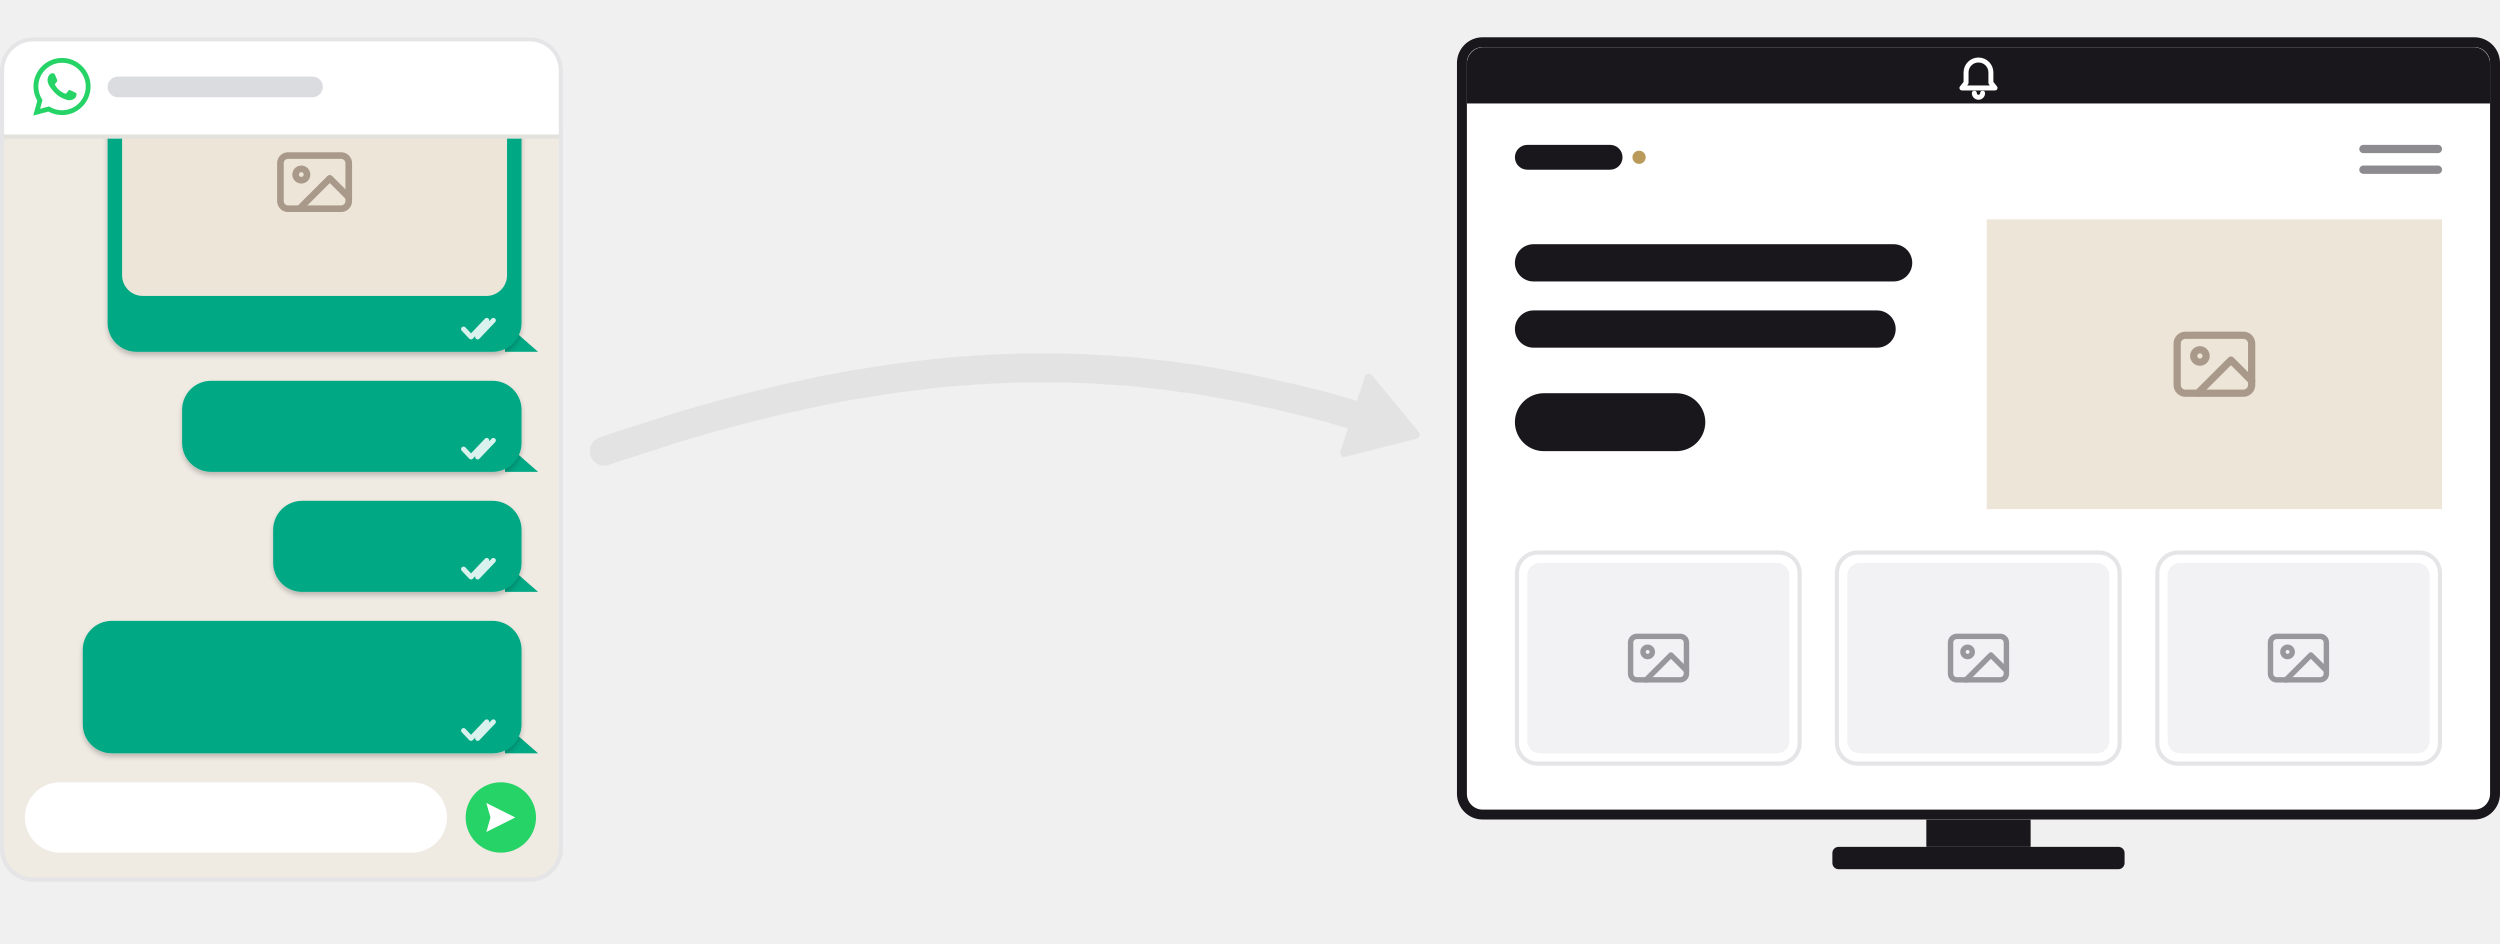
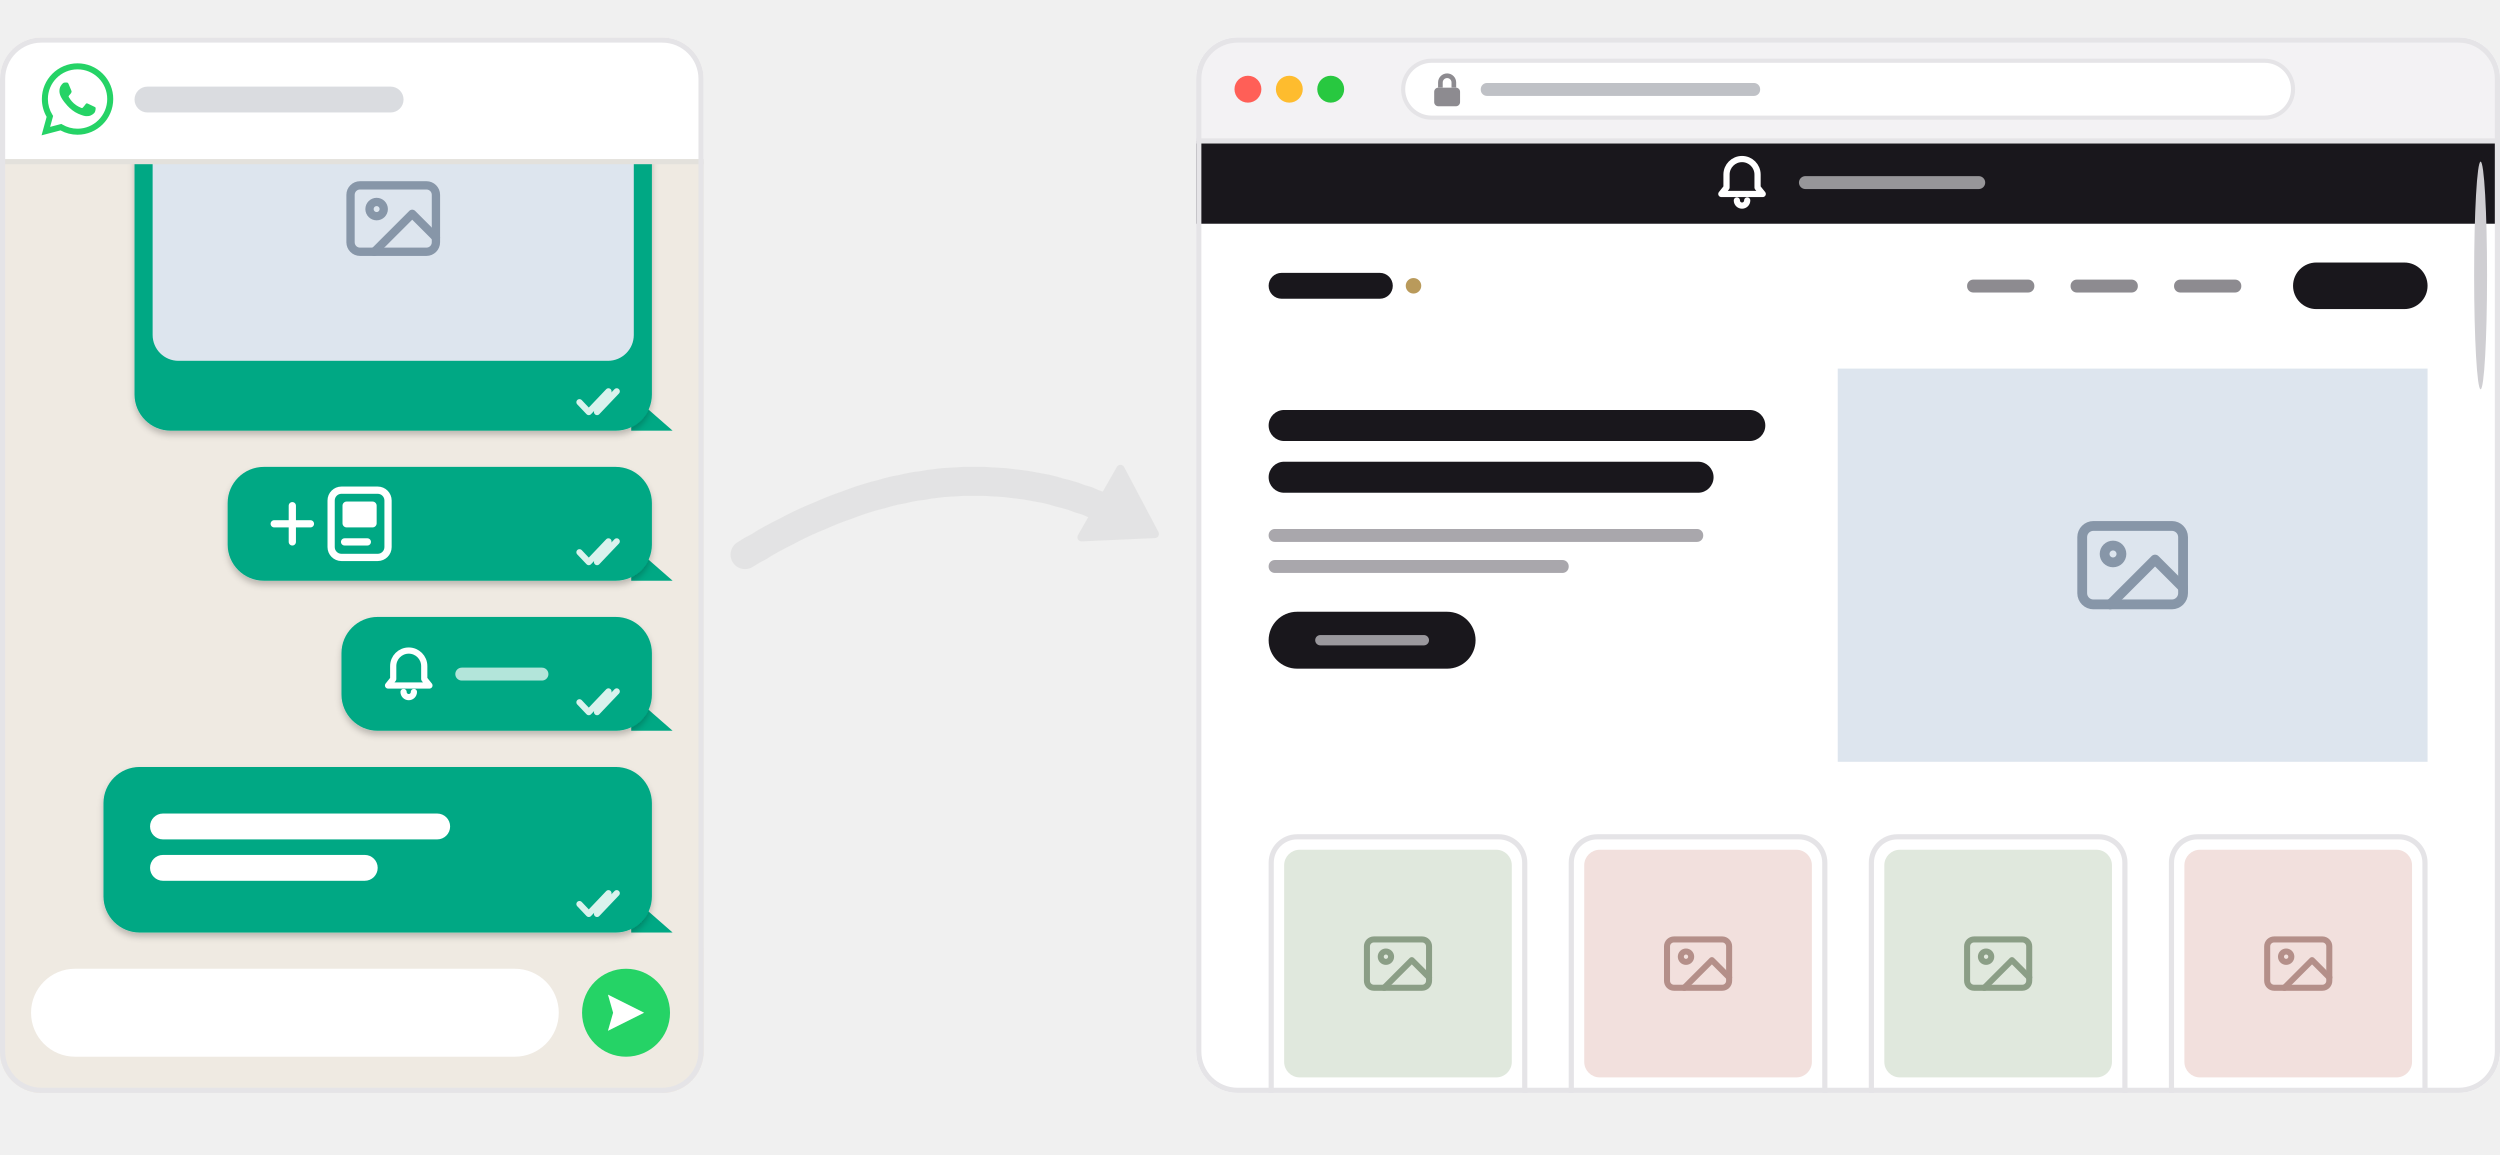
- <svg xmlns="http://www.w3.org/2000/svg" viewBox="0 0 604 228" width="604" height="228">
+ <svg xmlns="http://www.w3.org/2000/svg" viewBox="0 0 604 279" width="604" height="279">
  <style>g, rect, path { transform-box: fill-box; }
.foto-vieja, .foto-nueva, .fila, .titulo1-viejo, .titulo1-nuevo, .titulo2-viejo, .titulo2-nuevo, .aviso { transform-origin: center; }
.m { transform-origin: 100% 100%; }
.foto-vieja, .titulo1-viejo, .titulo2-viejo { opacity: 0; }
.contenido { transform: translateY(16px); }
- .m, .foto-vieja, .foto-nueva, .fila, .s1, .s2, .s3, .titulo1-viejo, .titulo1-nuevo, .titulo2-viejo, .titulo2-nuevo, .aviso, .contenido { animation: 12.0s linear infinite; }
+ .m, .foto-vieja, .foto-nueva, .fila, .s1, .s2, .s3, .s4, .titulo1-viejo, .titulo1-nuevo, .titulo2-viejo, .titulo2-nuevo, .aviso, .contenido { animation: 12.0s linear infinite; }
.m1 { animation-name: m1; }
.m2 { animation-name: m2; }
.m3 { animation-name: m3; }
.m4 { animation-name: m4; }
.foto-vieja { animation-name: foto-vieja; }
.foto-nueva { animation-name: foto-nueva; }
.fila { animation-name: fila; }
.s1 { animation-name: s1; }
.s2 { animation-name: s2; }
.s3 { animation-name: s3; }
+ .s4 { animation-name: s4; }
.aviso { animation-name: aviso; }
.contenido { animation-name: contenido; }
.titulo1-viejo { animation-name: titulo1-viejo; }
.titulo1-nuevo { animation-name: titulo1-nuevo; }
.titulo2-viejo { animation-name: titulo2-viejo; }
.titulo2-nuevo { animation-name: titulo2-nuevo; }
@media (prefers-reduced-motion: reduce) { * { animation: none !important; } }
@keyframes m1 { 0.00% { opacity: 0; transform: translate(22px, 127px) scale(.55); } 6.67% { opacity: 0; transform: translate(22px, 127px) scale(.55); animation-timing-function: cubic-bezier(.3,1.5,.5,1); } 10.83% { opacity: 1; transform: translateY(97px); } 27.50% { opacity: 1; transform: translateY(97px); animation-timing-function: cubic-bezier(.2,.8,.2,1); } 30.83% { opacity: 1; transform: translateY(68px); } 48.33% { opacity: 1; transform: translateY(68px); animation-timing-function: cubic-bezier(.2,.8,.2,1); } 51.67% { opacity: 1; transform: translateY(39px); } 69.17% { opacity: 1; transform: translateY(39px); animation-timing-function: cubic-bezier(.2,.8,.2,1); } 72.50% { opacity: 1; transform: translateY(0px); } 90.00% { opacity: 1; transform: none; } 94.17% { opacity: 0; transform: none; } 100.00% { opacity: 0; transform: translate(22px, 127px) scale(.55); } }
@keyframes m2 { 0.00% { opacity: 0; transform: translate(22px, 98px) scale(.55); } 27.50% { opacity: 0; transform: translate(22px, 98px) scale(.55); animation-timing-function: cubic-bezier(.3,1.5,.5,1); } 31.67% { opacity: 1; transform: translateY(68px); } 48.33% { opacity: 1; transform: translateY(68px); animation-timing-function: cubic-bezier(.2,.8,.2,1); } 51.67% { opacity: 1; transform: translateY(39px); } 69.17% { opacity: 1; transform: translateY(39px); animation-timing-function: cubic-bezier(.2,.8,.2,1); } 72.50% { opacity: 1; transform: translateY(0px); } 90.00% { opacity: 1; transform: none; } 94.17% { opacity: 0; transform: none; } 100.00% { opacity: 0; transform: translate(22px, 98px) scale(.55); } }
@keyframes m3 { 0.00% { opacity: 0; transform: translate(22px, 69px) scale(.55); } 48.33% { opacity: 0; transform: translate(22px, 69px) scale(.55); animation-timing-function: cubic-bezier(.3,1.5,.5,1); } 52.50% { opacity: 1; transform: translateY(39px); } 69.17% { opacity: 1; transform: translateY(39px); animation-timing-function: cubic-bezier(.2,.8,.2,1); } 72.50% { opacity: 1; transform: translateY(0px); } 90.00% { opacity: 1; transform: none; } 94.17% { opacity: 0; transform: none; } 100.00% { opacity: 0; transform: translate(22px, 69px) scale(.55); } }
@keyframes m4 { 0.00% { opacity: 0; transform: translate(22px, 30px) scale(.55); } 69.17% { opacity: 0; transform: translate(22px, 30px) scale(.55); animation-timing-function: cubic-bezier(.3,1.5,.5,1); } 73.33% { opacity: 1; transform: translateY(0px); } 90.00% { opacity: 1; transform: none; } 94.17% { opacity: 0; transform: none; } 100.00% { opacity: 0; transform: translate(22px, 30px) scale(.55); } }
@keyframes foto-vieja { 0.00% { opacity: 1; transform: none; } 9.17% { opacity: 1; transform: none; animation-timing-function: cubic-bezier(.5,0,.75,0); } 11.25% { opacity: 1; transform: scale(0); } 11.33% { opacity: 0; transform: none; } 90.00% { opacity: 0; transform: none; animation-timing-function: cubic-bezier(.2,.8,.2,1); } 95.00% { opacity: 1; transform: none; } 100.00% { opacity: 1; transform: none; } }
@keyframes foto-nueva { 0.00% { opacity: 0; transform: scale(0); } 11.17% { opacity: 0; transform: scale(0); } 11.25% { opacity: 1; transform: scale(0); animation-timing-function: cubic-bezier(.2,.8,.2,1); } 13.08% { opacity: 1; transform: scale(1.14); animation-timing-function: ease-in-out; } 14.25% { opacity: 1; transform: scale(.95); animation-timing-function: ease-in-out; } 15.42% { opacity: 1; transform: none; } 90.00% { opacity: 1; transform: none; animation-timing-function: cubic-bezier(.2,.8,.2,1); } 95.00% { opacity: 0; transform: none; } 100.00% { opacity: 0; transform: scale(0); } }
@keyframes fila { 0.00% { transform: none; } 30.00% { transform: none; animation-timing-function: cubic-bezier(.5,0,.75,0); } 32.08% { transform: scale(0); } 32.17% { transform: scale(0); animation-timing-function: cubic-bezier(.2,.8,.2,1); } 34.00% { transform: scale(1.14); animation-timing-function: ease-in-out; } 35.17% { transform: scale(.95); animation-timing-function: ease-in-out; } 36.33% { transform: none; } 100.00% { transform: none; } }
- @keyframes s1 { 0.00% { transform: translateX(38.7px); } 32.08% { transform: translateX(38.7px); } 32.17% { transform: none; } 90.00% { transform: none; animation-timing-function: cubic-bezier(.2,.8,.2,1); } 95.00% { transform: translateX(38.7px); } 100.00% { transform: translateX(38.7px); } }
- @keyframes s2 { 0.00% { transform: translateX(38.7px); } 32.08% { transform: translateX(38.7px); } 32.17% { transform: none; } 90.00% { transform: none; animation-timing-function: cubic-bezier(.2,.8,.2,1); } 95.00% { transform: translateX(38.7px); } 100.00% { transform: translateX(38.7px); } }
- @keyframes s3 { 0.00% { opacity: 0; } 32.08% { opacity: 0; } 32.17% { opacity: 1; } 90.00% { opacity: 1; animation-timing-function: cubic-bezier(.2,.8,.2,1); } 95.00% { opacity: 0; } 100.00% { opacity: 0; } }
+ @keyframes s1 { 0.00% { transform: translateX(29px); } 32.08% { transform: translateX(29px); } 32.17% { transform: none; } 90.00% { transform: none; animation-timing-function: cubic-bezier(.2,.8,.2,1); } 95.00% { transform: translateX(29px); } 100.00% { transform: translateX(29px); } }
+ @keyframes s2 { 0.00% { transform: translateX(29px); } 32.08% { transform: translateX(29px); } 32.17% { transform: none; } 90.00% { transform: none; animation-timing-function: cubic-bezier(.2,.8,.2,1); } 95.00% { transform: translateX(29px); } 100.00% { transform: translateX(29px); } }
+ @keyframes s3 { 0.00% { transform: translateX(29px); } 32.08% { transform: translateX(29px); } 32.17% { transform: none; } 90.00% { transform: none; animation-timing-function: cubic-bezier(.2,.8,.2,1); } 95.00% { transform: translateX(29px); } 100.00% { transform: translateX(29px); } }
+ @keyframes s4 { 0.00% { opacity: 0; } 32.08% { opacity: 0; } 32.17% { opacity: 1; } 90.00% { opacity: 1; animation-timing-function: cubic-bezier(.2,.8,.2,1); } 95.00% { opacity: 0; } 100.00% { opacity: 0; } }
@keyframes aviso { 0.00% { opacity: 0; transform: scale(0); } 51.42% { opacity: 0; transform: scale(0); } 51.50% { opacity: 1; transform: scale(0); animation-timing-function: cubic-bezier(.2,.8,.2,1); } 53.33% { opacity: 1; transform: scale(1.14); animation-timing-function: ease-in-out; } 54.50% { opacity: 1; transform: scale(.95); animation-timing-function: ease-in-out; } 55.67% { opacity: 1; transform: none; } 90.00% { opacity: 1; transform: none; animation-timing-function: cubic-bezier(.2,.8,.2,1); } 95.00% { opacity: 0; transform: none; } 100.00% { opacity: 0; transform: scale(0); } }
@keyframes contenido { 0.00% { transform: none; } 50.83% { transform: none; animation-timing-function: cubic-bezier(.2,.8,.2,1); } 54.17% { transform: translateY(16px); } 90.00% { transform: translateY(16px); animation-timing-function: cubic-bezier(.2,.8,.2,1); } 95.00% { transform: none; } 100.00% { transform: none; } }
@keyframes titulo1-viejo { 0.00% { opacity: 1; transform: none; } 71.67% { opacity: 1; transform: none; animation-timing-function: cubic-bezier(.5,0,.75,0); } 73.75% { opacity: 1; transform: scale(0); } 73.83% { opacity: 0; transform: none; } 90.00% { opacity: 0; transform: none; animation-timing-function: cubic-bezier(.2,.8,.2,1); } 95.00% { opacity: 1; transform: none; } 100.00% { opacity: 1; transform: none; } }
@keyframes titulo1-nuevo { 0.00% { opacity: 0; transform: scale(0); } 73.67% { opacity: 0; transform: scale(0); } 73.75% { opacity: 1; transform: scale(0); animation-timing-function: cubic-bezier(.2,.8,.2,1); } 75.58% { opacity: 1; transform: scale(1.14); animation-timing-function: ease-in-out; } 76.75% { opacity: 1; transform: scale(.95); animation-timing-function: ease-in-out; } 77.92% { opacity: 1; transform: none; } 90.00% { opacity: 1; transform: none; animation-timing-function: cubic-bezier(.2,.8,.2,1); } 95.00% { opacity: 0; transform: none; } 100.00% { opacity: 0; transform: scale(0); } }
@keyframes titulo2-viejo { 0.00% { opacity: 1; transform: none; } 72.33% { opacity: 1; transform: none; animation-timing-function: cubic-bezier(.5,0,.75,0); } 74.42% { opacity: 1; transform: scale(0); } 74.50% { opacity: 0; transform: none; } 90.00% { opacity: 0; transform: none; animation-timing-function: cubic-bezier(.2,.8,.2,1); } 95.00% { opacity: 1; transform: none; } 100.00% { opacity: 1; transform: none; } }
@keyframes titulo2-nuevo { 0.00% { opacity: 0; transform: scale(0); } 74.33% { opacity: 0; transform: scale(0); } 74.42% { opacity: 1; transform: scale(0); animation-timing-function: cubic-bezier(.2,.8,.2,1); } 76.25% { opacity: 1; transform: scale(1.14); animation-timing-function: ease-in-out; } 77.42% { opacity: 1; transform: scale(.95); animation-timing-function: ease-in-out; } 78.58% { opacity: 1; transform: none; } 90.00% { opacity: 1; transform: none; animation-timing-function: cubic-bezier(.2,.8,.2,1); } 95.00% { opacity: 0; transform: none; } 100.00% { opacity: 0; transform: scale(0); } }</style>
  <defs>
    <filter id="papel" x="-10%" y="-10%" width="120%" height="140%">
      <feDropShadow dx="0" dy="0.8" stdDeviation="0.6" flood-color="#0b141a" flood-opacity="0.22" />
    </filter>
  </defs>
  <g opacity="0.06">
-     <path d="M146 109 L149.5 107.8 L153 106.7 L156.4 105.6 L159.8 104.5 L163.2 103.4 L166.6 102.4 L170 101.4 L173.3 100.5 L176.6 99.6 L180 98.7 L183.3 97.9 L186.5 97.1 L189.8 96.3 L193.1 95.6 L196.3 94.9 L199.5 94.2 L202.8 93.6 L206 93 L209.2 92.5 L212.4 92 L215.6 91.5 L218.7 91.1 L221.9 90.7 L225.1 90.3 L228.2 90 L231.4 89.7 L234.5 89.5 L237.7 89.3 L240.8 89.1 L244 89 L247.2 88.9 L250.3 88.9 L253.5 88.9 L256.6 88.9 L259.8 89 L262.9 89.1 L266.1 89.3 L269.3 89.5 L272.4 89.7 L275.6 90 L278.8 90.4 L282 90.7 L285.2 91.2 L288.5 91.6 L291.7 92.1 L294.9 92.7 L298.2 93.3 L301.5 93.9 L304.7 94.6 L308 95.3 L311.4 96.1 L314.7 96.9 L318 97.7 L321.4 98.6 L324.8 99.6 L328.2 100.6 L331.6 101.6" fill="none" stroke="#19171c" stroke-width="7" stroke-linecap="round" />
-     <path d="M342 105 L324.8 109.4 L330.7 91.3 Z" fill="#19171c" stroke="#19171c" stroke-width="2" stroke-linejoin="round" />
+     <path d="M180 134 L181.6 133 L183.3 132.1 L184.9 131.1 L186.5 130.2 L188.2 129.3 L189.8 128.5 L191.5 127.6 L193.1 126.8 L194.8 126 L196.4 125.3 L198.1 124.6 L199.7 123.9 L201.4 123.2 L203 122.6 L204.7 122 L206.3 121.4 L208 120.8 L209.6 120.3 L211.3 119.8 L212.9 119.4 L214.6 118.9 L216.2 118.5 L217.9 118.2 L219.6 117.8 L221.2 117.5 L222.9 117.3 L224.5 117 L226.2 116.8 L227.8 116.6 L229.5 116.5 L231.2 116.4 L232.8 116.3 L234.5 116.3 L236.1 116.3 L237.8 116.3 L239.4 116.4 L241.1 116.5 L242.8 116.6 L244.4 116.8 L246.1 117 L247.7 117.2 L249.4 117.5 L251 117.8 L252.7 118.1 L254.3 118.5 L256 119 L257.6 119.4 L259.3 119.9 L260.9 120.5 L262.6 121 L264.2 121.7 L265.9 122.3 L267.5 123 L269.2 123.7 L270.8 124.5 L272.5 125.3 L274.1 126.2" fill="none" stroke="#19171c" stroke-width="7" stroke-linecap="round" />
+     <path d="M279 129 L261.3 129.8 L270.7 113.3 Z" fill="#19171c" stroke="#19171c" stroke-width="2" stroke-linejoin="round" />
  </g>
-   <g class="chat">
-     <clipPath id="ficha">
-       <rect x="0" y="9" width="136" height="204" rx="8" />
-     </clipPath>
-     <g clip-path="url(#ficha)">
-       <rect x="0" y="9" width="136" height="204" fill="#efeae2" />
-       <g class="m m1">
-         <path d="M122 85 h8 l-8 -7 z" fill="#00a884" />
-         <rect x="26" y="13" width="100" height="72" rx="7" fill="#00a884" filter="url(#papel)" />
-         <rect x="29.5" y="16.5" width="93" height="55" rx="5" fill="#ede5d8" />
-         <g transform="translate(65 33) scale(0.917)" fill="none" stroke="#a9998a" stroke-width="1.75" stroke-linecap="round" stroke-linejoin="round">
-           <rect x="3" y="5" width="18" height="14" rx="2" />
-           <circle cx="8.5" cy="10" r="1.5" />
-           <path d="M21 16l-5-5-8 8" />
-         </g>
-         <path d="M112 79.5 l1.8 1.9 3.8-4 M115.4 81.4 l3.8-4" fill="none" stroke="#fff" stroke-opacity=".85" stroke-width="1.2" stroke-linecap="round" stroke-linejoin="round" />
-       </g>
-       <g class="m m2">
-         <path d="M122 114 h8 l-8 -7 z" fill="#00a884" />
-         <rect x="44" y="92" width="82" height="22" rx="7" fill="#00a884" filter="url(#papel)" />
-         <path d="M112 108.5 l1.8 1.9 3.8-4 M115.4 110.4 l3.8-4" fill="none" stroke="#fff" stroke-opacity=".85" stroke-width="1.2" stroke-linecap="round" stroke-linejoin="round" />
-       </g>
-       <g class="m m3">
-         <path d="M122 143 h8 l-8 -7 z" fill="#00a884" />
-         <rect x="66" y="121" width="60" height="22" rx="7" fill="#00a884" filter="url(#papel)" />
-         <path d="M112 137.5 l1.8 1.9 3.8-4 M115.4 139.4 l3.8-4" fill="none" stroke="#fff" stroke-opacity=".85" stroke-width="1.2" stroke-linecap="round" stroke-linejoin="round" />
-       </g>
-       <g class="m m4">
-         <path d="M122 182 h8 l-8 -7 z" fill="#00a884" />
-         <rect x="20" y="150" width="106" height="32" rx="7" fill="#00a884" filter="url(#papel)" />
-         <path d="M112 176.5 l1.8 1.9 3.8-4 M115.4 178.4 l3.8-4" fill="none" stroke="#fff" stroke-opacity=".85" stroke-width="1.2" stroke-linecap="round" stroke-linejoin="round" />
-       </g>
-       <rect x="0" y="9" width="136" height="24" fill="#fff" />
-       <g transform="translate(8 14) scale(0.58)" fill="#25d366">
-         <path d="M17.472 14.382c-.297-.149-1.758-.867-2.03-.967-.273-.099-.471-.148-.67.15-.197.297-.767.966-.94 1.164-.173.199-.347.223-.644.075-.297-.15-1.255-.463-2.39-1.475-.883-.788-1.48-1.761-1.653-2.059-.173-.297-.018-.458.13-.606.134-.133.298-.347.446-.52.149-.174.198-.298.298-.497.099-.198.05-.371-.025-.52-.075-.149-.669-1.612-.916-2.207-.242-.579-.487-.5-.669-.51-.173-.008-.371-.01-.57-.01-.198 0-.52.074-.792.372-.272.297-1.04 1.016-1.04 2.479 0 1.462 1.065 2.875 1.213 3.074.149.198 2.096 3.2 5.077 4.487.709.306 1.262.489 1.694.625.712.227 1.36.195 1.871.118.571-.085 1.758-.719 2.006-1.413.248-.694.248-1.289.173-1.413-.074-.124-.272-.198-.57-.347m-5.421 7.403h-.004a9.87 9.87 0 01-5.031-1.378l-.361-.214-3.741.982.998-3.648-.235-.374a9.86 9.86 0 01-1.51-5.26c.001-5.45 4.436-9.884 9.888-9.884 2.64 0 5.122 1.03 6.988 2.898a9.825 9.825 0 012.893 6.994c-.003 5.45-4.437 9.884-9.885 9.884m8.413-18.297A11.815 11.815 0 0012.05 0C5.495 0 .16 5.335.157 11.892c0 2.096.547 4.142 1.588 5.945L.057 24l6.305-1.654a11.882 11.882 0 005.683 1.448h.005c6.554 0 11.89-5.335 11.893-11.893a11.821 11.821 0 00-3.48-8.413Z" />
-       </g>
-       <rect x="26" y="18.5" width="52" height="5" rx="2.5" fill="#dadce0" />
-       <rect x="0" y="32.5" width="136" height="1" fill="#e3e1dc" />
-       <rect x="0" y="185" width="136" height="28" fill="#efeae2" />
-       <rect x="6" y="189" width="102" height="17" rx="8.5" fill="#fff" />
-       <circle cx="121" cy="197.5" r="8.5" fill="#25d366" />
-       <path d="M117.5 194 l7 3.5 -7 3.5 1 -3.5z" fill="#fff" />
-     </g>
-     <rect x="0.5" y="9.5" width="135" height="203" rx="7.5" fill="none" stroke="#e5e4e7" />
-   </g>
-   <g class="monitor">
-     <rect x="352" y="9" width="252" height="189" rx="6" fill="#fff" />
-     <clipPath id="pantalla">
-       <rect x="354.4" y="11.4" width="247.2" height="184.2" rx="4" />
-     </clipPath>
-     <g clip-path="url(#pantalla)">
-       <g transform="translate(352 9)">
-         <g class="aviso">
-           <rect x="0" y="0" width="252" height="16" fill="#19171c" />
-           <g transform="translate(120 3) scale(0.5)" fill="none" stroke="#fff" stroke-width="2.4" stroke-linecap="round" stroke-linejoin="round">
+   <g style="transform-box: view-box" transform="translate(0 -2.2) scale(1.25)">
+     <g class="chat">
+       <clipPath id="ficha">
+         <rect x="0" y="9" width="136" height="204" rx="8" />
+       </clipPath>
+       <g clip-path="url(#ficha)">
+         <rect x="0" y="9" width="136" height="204" fill="#efeae2" />
+         <g class="m m1">
+           <path d="M122 85 h8 l-8 -7 z" fill="#00a884" />
+           <rect x="26" y="13" width="100" height="72" rx="7" fill="#00a884" filter="url(#papel)" />
+           <rect x="29.5" y="16.5" width="93" height="55" rx="5" fill="#dde5ee" />
+           <g transform="translate(65 33) scale(0.917)" fill="none" stroke="#8796a8" stroke-width="1.75" stroke-linecap="round" stroke-linejoin="round">
+             <rect x="3" y="5" width="18" height="14" rx="2" />
+             <circle cx="8.5" cy="10" r="1.5" />
+             <path d="M21 16l-5-5-8 8" />
+           </g>
+           <path d="M112 79.5 l1.8 1.9 3.8-4 M115.4 81.4 l3.8-4" fill="none" stroke="#fff" stroke-opacity=".85" stroke-width="1.2" stroke-linecap="round" stroke-linejoin="round" />
+         </g>
+         <g class="m m2">
+           <path d="M122 114 h8 l-8 -7 z" fill="#00a884" />
+           <rect x="44" y="92" width="82" height="22" rx="7" fill="#00a884" filter="url(#papel)" />
+           <path d="M53 103 h7 M56.5 99.5 v7" fill="none" stroke="#fff" stroke-width="1.4" stroke-linecap="round" stroke-linejoin="round" />
+           <rect x="64" y="96.5" width="11" height="13" rx="2" fill="none" stroke="#fff" stroke-width="1.4" stroke-linecap="round" stroke-linejoin="round" />
+           <rect x="66.2" y="98.7" width="6.6" height="5" rx=".8" fill="#fff" />
+           <path d="M66.6 106.5 h4.4" fill="none" stroke="#fff" stroke-width="1.4" stroke-linecap="round" stroke-linejoin="round" />
+           <path d="M112 108.5 l1.8 1.9 3.8-4 M115.4 110.4 l3.8-4" fill="none" stroke="#fff" stroke-opacity=".85" stroke-width="1.2" stroke-linecap="round" stroke-linejoin="round" />
+         </g>
+         <g class="m m3">
+           <path d="M122 143 h8 l-8 -7 z" fill="#00a884" />
+           <rect x="66" y="121" width="60" height="22" rx="7" fill="#00a884" filter="url(#papel)" />
+           <g transform="translate(73 125) scale(0.5)" fill="none" stroke="#fff" stroke-width="2.4" stroke-linecap="round" stroke-linejoin="round">
            <path d="M6 16V11a6 6 0 0 1 12 0v5l2 2.5H4z" />
            <path d="M10 21a2 2 0 0 0 4 0" />
          </g>
-         </g>
-         <g class="contenido">
-           <rect x="14" y="10" width="26" height="6" rx="3" fill="#19171c" />
-           <circle cx="44" cy="13" r="1.6" fill="#b99a5b" />
-           <rect x="218" y="10" width="20" height="2" rx="1" fill="#8d8b90" />
-           <rect x="218" y="15" width="20" height="2" rx="1" fill="#8d8b90" />
-           <rect class="titulo1-viejo" x="14" y="34" width="74" height="9" rx="4.5" fill="#19171c" />
-           <rect class="titulo1-nuevo" x="14" y="34" width="96" height="9" rx="4.5" fill="#19171c" />
-           <rect class="titulo2-viejo" x="14" y="50" width="62" height="9" rx="4.5" fill="#19171c" />
-           <rect class="titulo2-nuevo" x="14" y="50" width="92" height="9" rx="4.5" fill="#19171c" />
-           <rect x="14" y="70" width="46" height="14" rx="7" fill="#19171c" />
-           <g class="foto-vieja">
-             <rect x="128" y="28" width="110" height="70" fill="#f2f1f3" />
-             <g transform="translate(171 51) scale(1.000)" fill="none" stroke="#98979b" stroke-width="1.75" stroke-linecap="round" stroke-linejoin="round">
-               <rect x="3" y="5" width="18" height="14" rx="2" />
-               <circle cx="8.5" cy="10" r="1.5" />
-               <path d="M21 16l-5-5-8 8" />
-             </g>
-           </g>
-           <g class="foto-nueva">
-             <rect x="128" y="28" width="110" height="70" fill="#ede5d8" />
-             <g transform="translate(171 51) scale(1.000)" fill="none" stroke="#a9998a" stroke-width="1.75" stroke-linecap="round" stroke-linejoin="round">
-               <rect x="3" y="5" width="18" height="14" rx="2" />
-               <circle cx="8.5" cy="10" r="1.5" />
-               <path d="M21 16l-5-5-8 8" />
-             </g>
-           </g>
-           <g class="fila">
-             <g class="servicio s1">
-               <rect x="14.5" y="108.5" width="68.3" height="51" rx="5" fill="#fff" stroke="#e5e4e7" />
-               <rect x="17" y="111" width="63.3" height="46" rx="3" fill="#f2f1f3" />
-               <g transform="translate(39.7 125) scale(0.750)" fill="none" stroke="#98979b" stroke-width="1.75" stroke-linecap="round" stroke-linejoin="round">
+           <rect x="88" y="130.8" width="18" height="2.5" rx="1.25" fill="#fff" fill-opacity=".7" />
+           <path d="M112 137.5 l1.8 1.9 3.8-4 M115.4 139.4 l3.8-4" fill="none" stroke="#fff" stroke-opacity=".85" stroke-width="1.2" stroke-linecap="round" stroke-linejoin="round" />
+         </g>
+         <g class="m m4">
+           <path d="M122 182 h8 l-8 -7 z" fill="#00a884" />
+           <rect x="20" y="150" width="106" height="32" rx="7" fill="#00a884" filter="url(#papel)" />
+           <rect x="29" y="159" width="58" height="5" rx="2.5" fill="#fff" />
+           <rect x="29" y="167" width="44" height="5" rx="2.5" fill="#fff" />
+           <path d="M112 176.5 l1.8 1.9 3.8-4 M115.4 178.4 l3.8-4" fill="none" stroke="#fff" stroke-opacity=".85" stroke-width="1.2" stroke-linecap="round" stroke-linejoin="round" />
+         </g>
+         <rect x="0" y="9" width="136" height="24" fill="#fff" />
+         <g transform="translate(8 14) scale(0.58)" fill="#25d366">
+           <path d="M17.472 14.382c-.297-.149-1.758-.867-2.03-.967-.273-.099-.471-.148-.67.15-.197.297-.767.966-.94 1.164-.173.199-.347.223-.644.075-.297-.15-1.255-.463-2.39-1.475-.883-.788-1.48-1.761-1.653-2.059-.173-.297-.018-.458.13-.606.134-.133.298-.347.446-.52.149-.174.198-.298.298-.497.099-.198.05-.371-.025-.52-.075-.149-.669-1.612-.916-2.207-.242-.579-.487-.5-.669-.51-.173-.008-.371-.01-.57-.01-.198 0-.52.074-.792.372-.272.297-1.04 1.016-1.04 2.479 0 1.462 1.065 2.875 1.213 3.074.149.198 2.096 3.2 5.077 4.487.709.306 1.262.489 1.694.625.712.227 1.36.195 1.871.118.571-.085 1.758-.719 2.006-1.413.248-.694.248-1.289.173-1.413-.074-.124-.272-.198-.57-.347m-5.421 7.403h-.004a9.87 9.87 0 01-5.031-1.378l-.361-.214-3.741.982.998-3.648-.235-.374a9.86 9.86 0 01-1.51-5.26c.001-5.45 4.436-9.884 9.888-9.884 2.64 0 5.122 1.03 6.988 2.898a9.825 9.825 0 012.893 6.994c-.003 5.45-4.437 9.884-9.885 9.884m8.413-18.297A11.815 11.815 0 0012.05 0C5.495 0 .16 5.335.157 11.892c0 2.096.547 4.142 1.588 5.945L.057 24l6.305-1.654a11.882 11.882 0 005.683 1.448h.005c6.554 0 11.89-5.335 11.893-11.893a11.821 11.821 0 00-3.48-8.413Z" />
+         </g>
+         <rect x="26" y="18.5" width="52" height="5" rx="2.5" fill="#dadce0" />
+         <rect x="0" y="32.5" width="136" height="1" fill="#e3e1dc" />
+         <rect x="0" y="185" width="136" height="28" fill="#efeae2" />
+         <rect x="6" y="189" width="102" height="17" rx="8.5" fill="#fff" />
+         <circle cx="121" cy="197.5" r="8.5" fill="#25d366" />
+         <path d="M117.5 194 l7 3.5 -7 3.5 1 -3.5z" fill="#fff" />
+       </g>
+       <rect x="0.5" y="9.5" width="135" height="203" rx="7.5" fill="none" stroke="#e5e4e7" />
+     </g>
+   </g>
+   <g style="transform-box: view-box" transform="translate(-151 -2.2) scale(1.25)">
+     <g class="ventana">
+       <rect x="352" y="9" width="252" height="204" rx="8" fill="#fff" />
+       <clipPath id="pagina">
+         <rect x="352" y="9" width="252" height="204" rx="8" />
+       </clipPath>
+       <g clip-path="url(#pagina)">
+         <g transform="translate(352 29)">
+           <g class="aviso">
+             <rect x="0" y="0" width="252" height="16" fill="#19171c" />
+             <g transform="translate(99.5 1) scale(0.5)" fill="none" stroke="#fff" stroke-width="2.4" stroke-linecap="round" stroke-linejoin="round">
+               <path d="M6 16V11a6 6 0 0 1 12 0v5l2 2.5H4z" />
+               <path d="M10 21a2 2 0 0 0 4 0" />
+             </g>
+             <rect x="116.5" y="6.8" width="36" height="2.5" rx="1.25" fill="#fff" fill-opacity=".55" />
+           </g>
+           <g class="contenido">
+             <rect x="14" y="9.5" width="24" height="5" rx="2.5" fill="#19171c" />
+             <circle cx="42" cy="12" r="1.5" fill="#b99a5b" />
+             <rect x="212" y="7.5" width="26" height="9" rx="4.5" fill="#19171c" />
+             <rect x="189" y="10.8" width="13" height="2.5" rx="1.2" fill="#8d8b90" />
+             <rect x="169" y="10.8" width="13" height="2.5" rx="1.2" fill="#8d8b90" />
+             <rect x="149" y="10.8" width="13" height="2.5" rx="1.2" fill="#8d8b90" />
+             <rect class="titulo1-viejo" x="14" y="36" width="72" height="6" rx="3.0" fill="#19171c" />
+             <rect class="titulo1-nuevo" x="14" y="36" width="96" height="6" rx="3.0" fill="#19171c" />
+             <rect class="titulo2-viejo" x="14" y="46" width="56" height="6" rx="3.0" fill="#19171c" />
+             <rect class="titulo2-nuevo" x="14" y="46" width="86" height="6" rx="3.0" fill="#19171c" />
+             <rect x="14" y="59" width="84" height="2.5" rx="1.2" fill="#a9a7ac" />
+             <rect x="14" y="65" width="58" height="2.5" rx="1.2" fill="#a9a7ac" />
+             <rect x="14" y="75" width="40" height="11" rx="5.5" fill="#19171c" />
+             <rect x="23" y="79.5" width="22" height="2" rx="1" fill="#9a989d" />
+             <g class="foto-vieja">
+               <rect x="124" y="28" width="114" height="76" rx="0" fill="#ede5d8" />
+               <g transform="translate(168 53) scale(1.083)" fill="none" stroke="#a9998a" stroke-width="1.75" stroke-linecap="round" stroke-linejoin="round">
                <rect x="3" y="5" width="18" height="14" rx="2" />
                <circle cx="8.5" cy="10" r="1.5" />
                <path d="M21 16l-5-5-8 8" />
              </g>
            </g>
-             <g class="servicio s2">
-               <rect x="91.8" y="108.5" width="68.3" height="51" rx="5" fill="#fff" stroke="#e5e4e7" />
-               <rect x="94.3" y="111" width="63.3" height="46" rx="3" fill="#f2f1f3" />
-               <g transform="translate(117 125) scale(0.750)" fill="none" stroke="#98979b" stroke-width="1.75" stroke-linecap="round" stroke-linejoin="round">
+             <g class="foto-nueva">
+               <rect x="124" y="28" width="114" height="76" rx="0" fill="#dde5ee" />
+               <g transform="translate(168 53) scale(1.083)" fill="none" stroke="#8796a8" stroke-width="1.75" stroke-linecap="round" stroke-linejoin="round">
                <rect x="3" y="5" width="18" height="14" rx="2" />
                <circle cx="8.5" cy="10" r="1.5" />
                <path d="M21 16l-5-5-8 8" />
              </g>
            </g>
-             <g class="servicio s3">
-               <rect x="169.2" y="108.5" width="68.3" height="51" rx="5" fill="#fff" stroke="#e5e4e7" />
-               <rect x="171.7" y="111" width="63.3" height="46" rx="3" fill="#f2f1f3" />
-               <g transform="translate(194.3 125) scale(0.750)" fill="none" stroke="#98979b" stroke-width="1.75" stroke-linecap="round" stroke-linejoin="round">
-                 <rect x="3" y="5" width="18" height="14" rx="2" />
-                 <circle cx="8.5" cy="10" r="1.5" />
-                 <path d="M21 16l-5-5-8 8" />
+             <g class="fila">
+               <g class="servicio s1">
+                 <rect x="14.5" y="118.5" width="49" height="79" rx="5" fill="#fff" stroke="#e5e4e7" />
+                 <rect x="17" y="121" width="44" height="44" rx="3" fill="#e0e8dd" />
+                 <g transform="translate(31 135) scale(0.667)" fill="none" stroke="#8b9e86" stroke-width="1.75" stroke-linecap="round" stroke-linejoin="round">
+                   <rect x="3" y="5" width="18" height="14" rx="2" />
+                   <circle cx="8.5" cy="10" r="1.5" />
+                   <path d="M21 16l-5-5-8 8" />
+                 </g>
+                 <rect x="20" y="172" width="31" height="3.5" rx="1.8" fill="#8d8b90" />
+                 <rect x="20" y="180" width="17" height="2.5" rx="1.2" fill="#dadce0" />
+               </g>
+               <g class="servicio s2">
+                 <rect x="72.5" y="118.5" width="49" height="79" rx="5" fill="#fff" stroke="#e5e4e7" />
+                 <rect x="75" y="121" width="44" height="44" rx="3" fill="#f2e0dd" />
+                 <g transform="translate(89 135) scale(0.667)" fill="none" stroke="#b48f89" stroke-width="1.75" stroke-linecap="round" stroke-linejoin="round">
+                   <rect x="3" y="5" width="18" height="14" rx="2" />
+                   <circle cx="8.5" cy="10" r="1.5" />
+                   <path d="M21 16l-5-5-8 8" />
+                 </g>
+                 <rect x="78" y="172" width="31" height="3.5" rx="1.8" fill="#8d8b90" />
+                 <rect x="78" y="180" width="17" height="2.5" rx="1.2" fill="#dadce0" />
+               </g>
+               <g class="servicio s3">
+                 <rect x="130.5" y="118.5" width="49" height="79" rx="5" fill="#fff" stroke="#e5e4e7" />
+                 <rect x="133" y="121" width="44" height="44" rx="3" fill="#e0e8dd" />
+                 <g transform="translate(147 135) scale(0.667)" fill="none" stroke="#8b9e86" stroke-width="1.75" stroke-linecap="round" stroke-linejoin="round">
+                   <rect x="3" y="5" width="18" height="14" rx="2" />
+                   <circle cx="8.5" cy="10" r="1.5" />
+                   <path d="M21 16l-5-5-8 8" />
+                 </g>
+                 <rect x="136" y="172" width="31" height="3.5" rx="1.8" fill="#8d8b90" />
+                 <rect x="136" y="180" width="17" height="2.5" rx="1.2" fill="#dadce0" />
+               </g>
+               <g class="servicio s4">
+                 <rect x="188.5" y="118.5" width="49" height="79" rx="5" fill="#fff" stroke="#e5e4e7" />
+                 <rect x="191" y="121" width="44" height="44" rx="3" fill="#f2e0dd" />
+                 <g transform="translate(205 135) scale(0.667)" fill="none" stroke="#b48f89" stroke-width="1.75" stroke-linecap="round" stroke-linejoin="round">
+                   <rect x="3" y="5" width="18" height="14" rx="2" />
+                   <circle cx="8.5" cy="10" r="1.5" />
+                   <path d="M21 16l-5-5-8 8" />
+                 </g>
+                 <rect x="194" y="172" width="31" height="3.5" rx="1.8" fill="#8d8b90" />
+                 <rect x="194" y="180" width="17" height="2.5" rx="1.2" fill="#dadce0" />
              </g>
            </g>
          </g>
        </g>
      </g>
+       <clipPath id="barra-nav">
+         <rect x="352" y="9" width="252" height="28" rx="8" />
+       </clipPath>
+       <rect x="352" y="9" width="252" height="20" fill="#f3f2f4" clip-path="url(#barra-nav)" />
+       <rect x="352" y="28.5" width="252" height="1" fill="#e5e4e7" />
+       <circle cx="362" cy="19.0" r="2.6" fill="#ff5f57" />
+       <circle cx="370" cy="19.0" r="2.6" fill="#febc2e" />
+       <circle cx="378" cy="19.0" r="2.6" fill="#28c840" />
+       <rect x="392" y="13.5" width="172" height="11" rx="5.5" fill="#fff" stroke="#e5e4e7" stroke-width=".8" />
+       <path d="M399.2 18.7 v-1 a1.3 1.3 0 0 1 2.6 0 v1" fill="none" stroke="#8d8b90" stroke-width=".9" />
+       <rect x="398" y="18.7" width="5" height="3.6" rx=".8" fill="#8d8b90" />
+       <rect x="407" y="17.8" width="54" height="2.5" rx="1.2" fill="#bfc1c6" />
+       <rect x="599" y="33" width="2.5" height="44" rx="22" fill="#cfced2" />
+       <rect x="352.5" y="9.5" width="251" height="203" rx="7.5" fill="none" stroke="#e5e4e7" />
    </g>
-     <rect x="353.2" y="10.2" width="249.6" height="186.6" rx="5" fill="none" stroke="#19171c" stroke-width="2.4" />
-     <rect x="465.4" y="198" width="25.2" height="6.6" fill="#19171c" />
-     <rect x="442.7" y="204.6" width="70.6" height="5.4" rx="1.5" fill="#19171c" />
  </g>
</svg>
